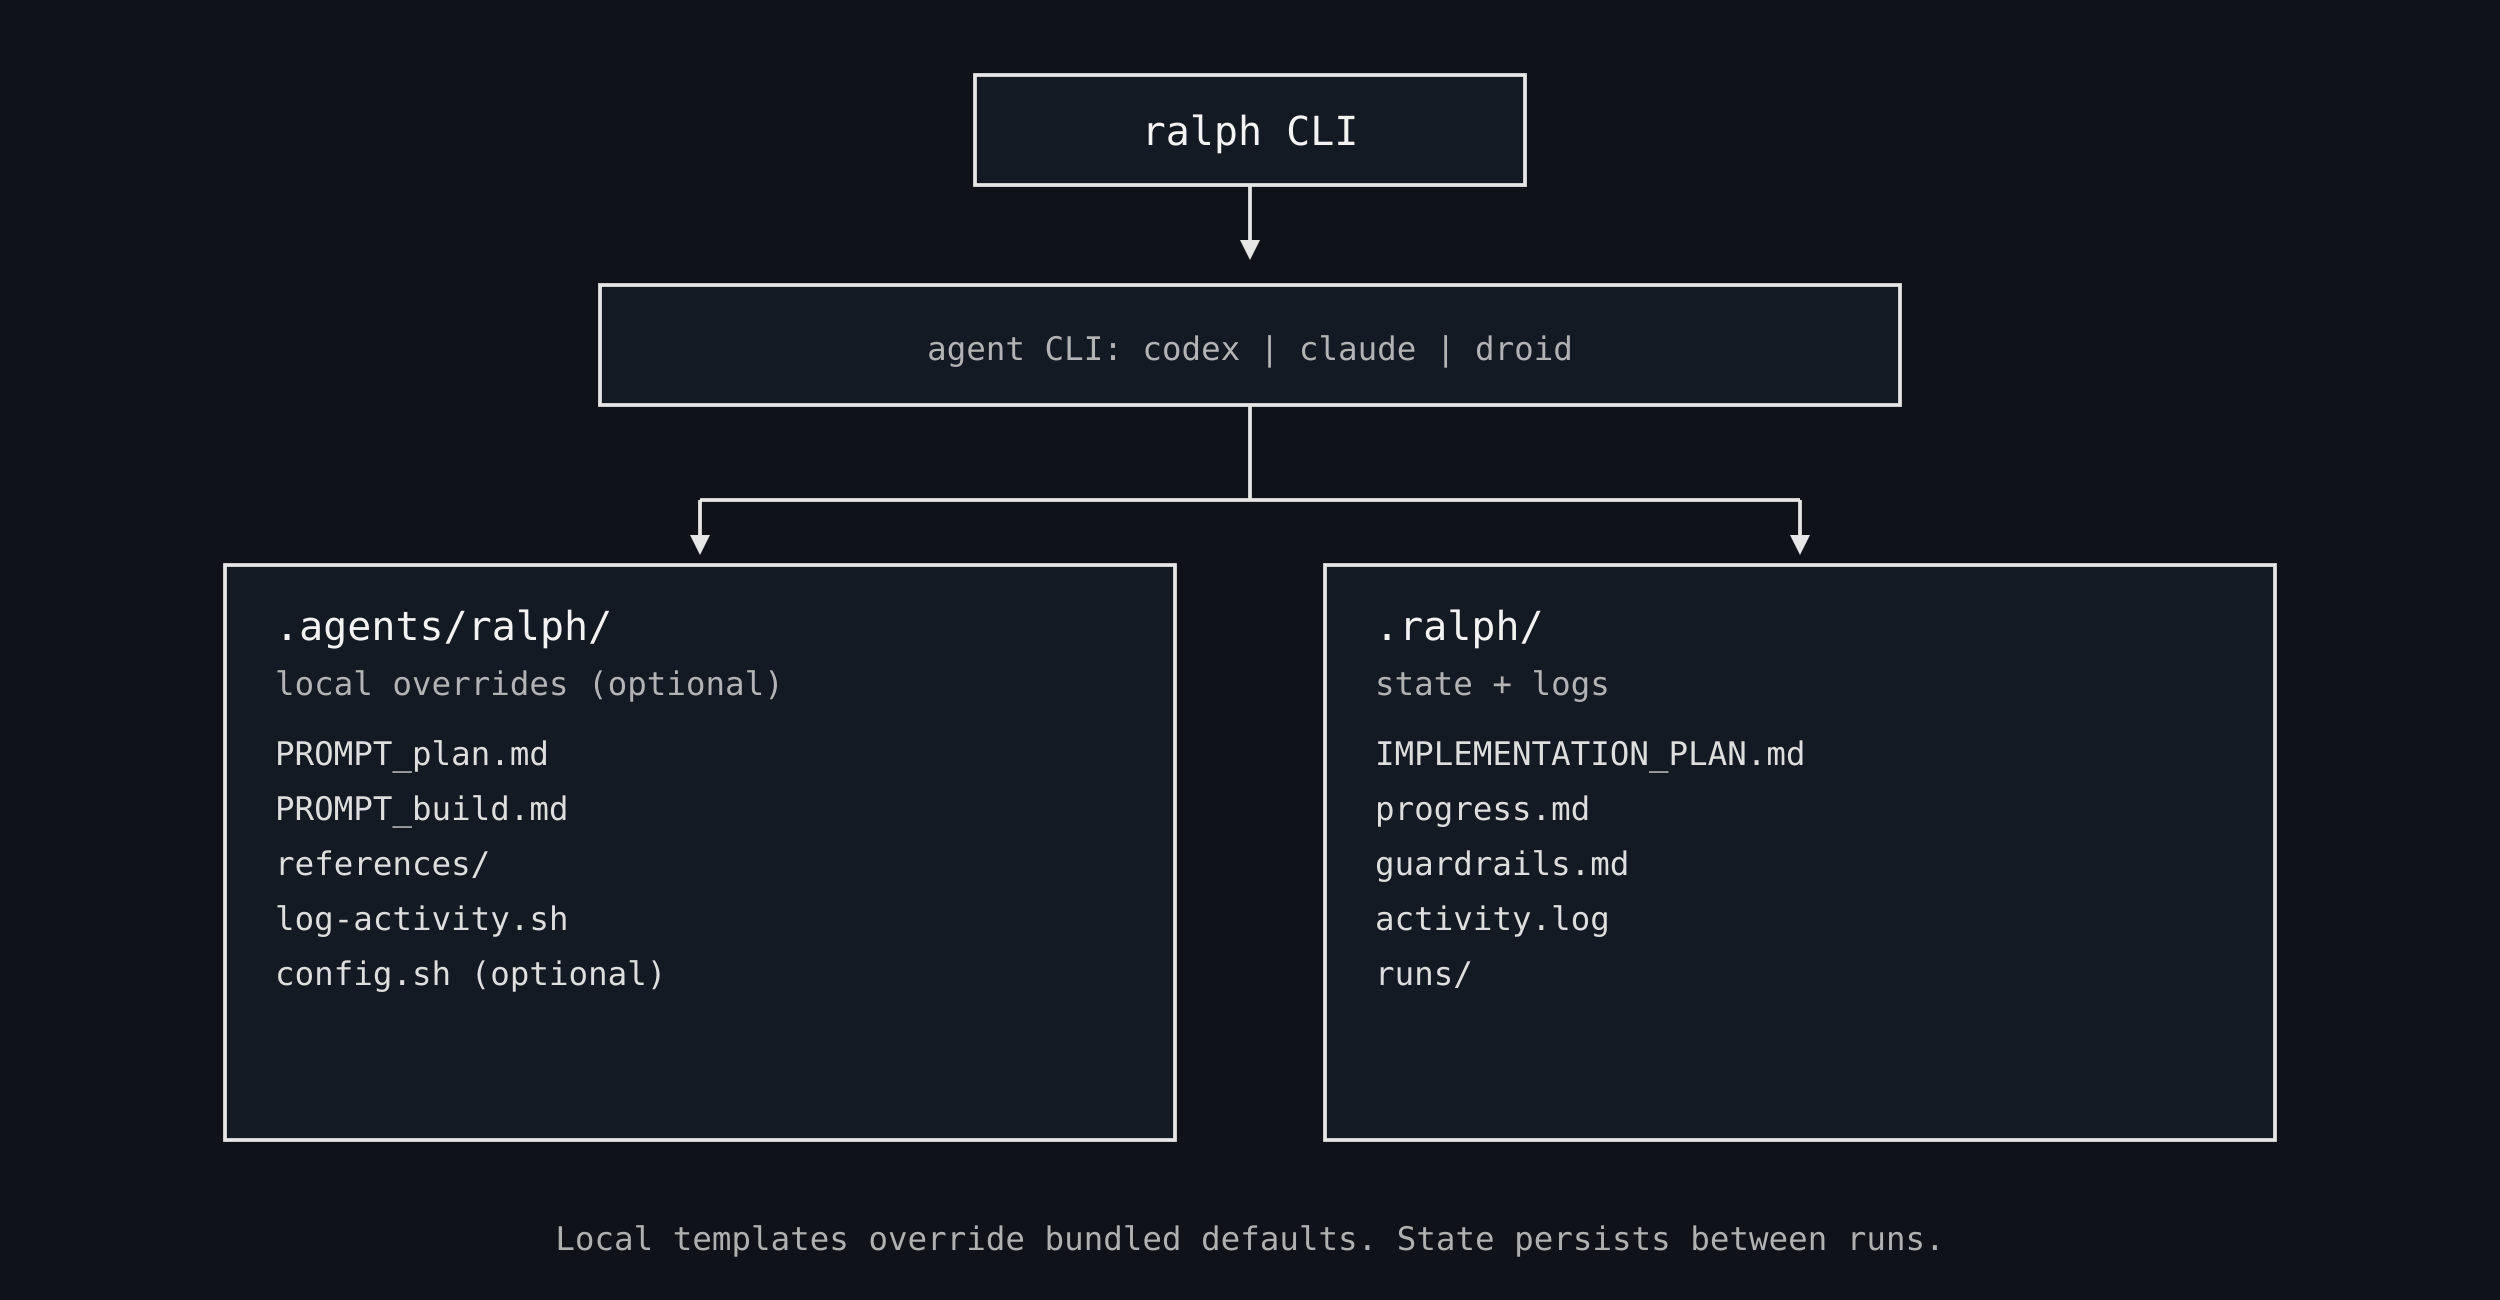
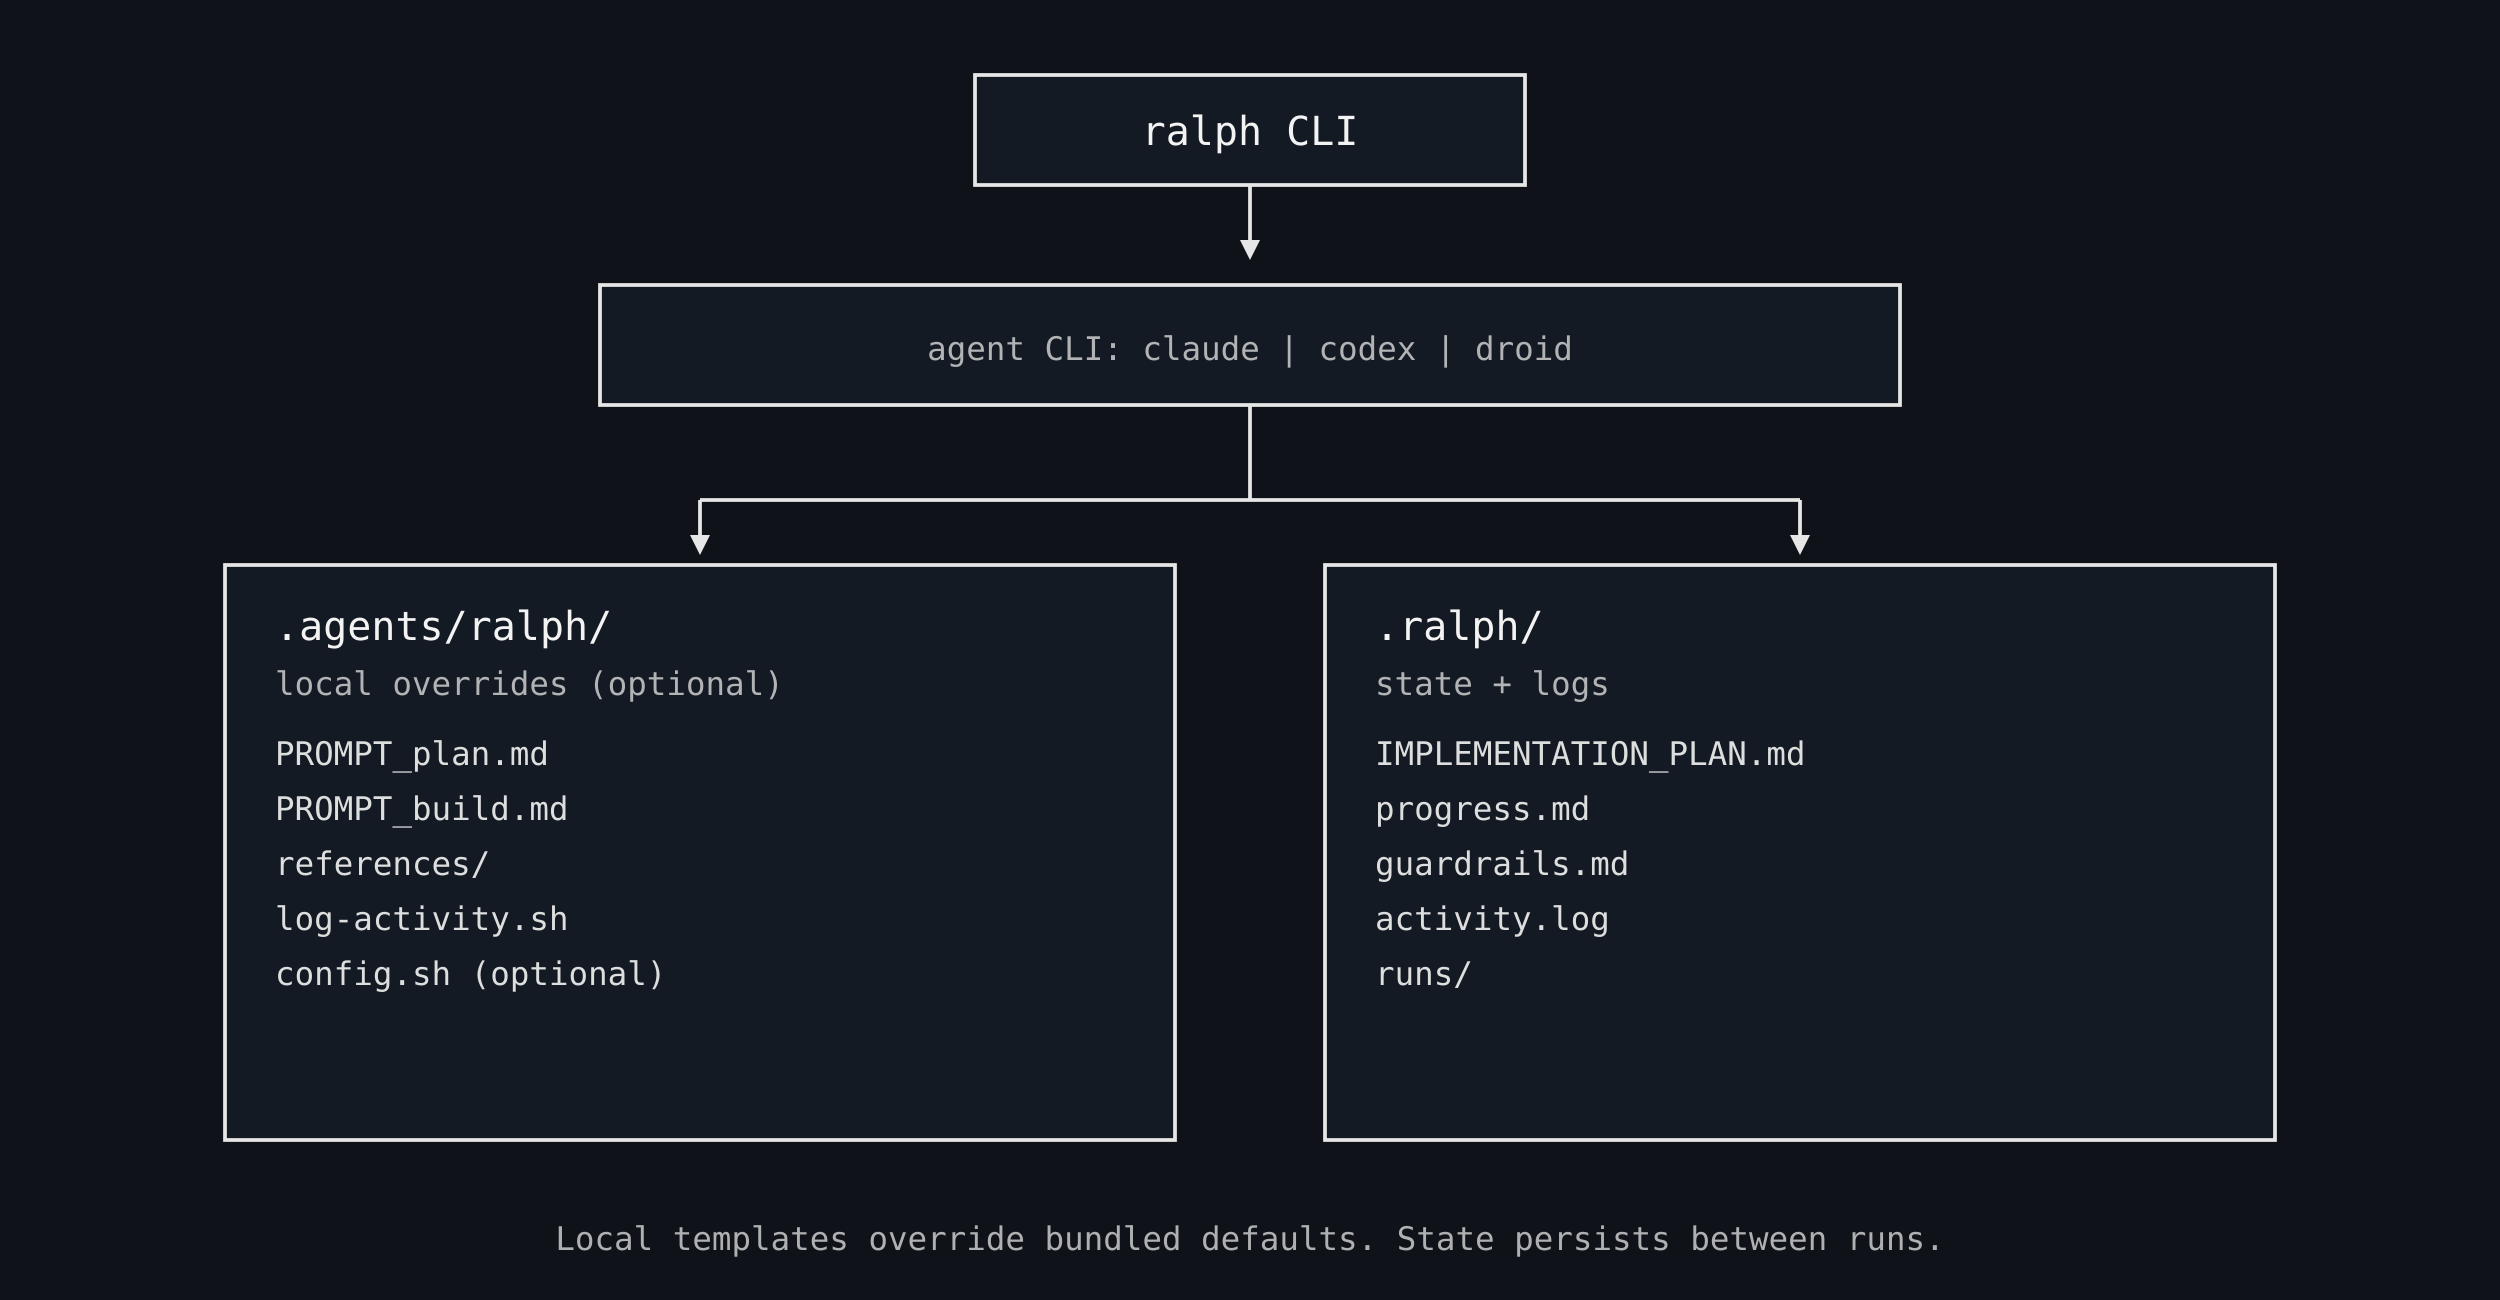
<svg xmlns="http://www.w3.org/2000/svg" viewBox="0 0 1000 520" role="img" aria-label="Ralph architecture diagram">
  <style>
    .bg { fill: #0f1218; }
    .box { fill: #141a23; stroke: #e6e6e6; stroke-width: 1.5; }
    .line { stroke: #e6e6e6; stroke-width: 1.5; }
    .text { fill: #f3f3f3; font-family: Menlo, Consolas, Monaco, monospace; font-size: 16px; }
    .small { font-size: 13px; opacity: 0.9; }
    .muted { opacity: 0.7; }
  </style>
  <rect class="bg" x="0" y="0" width="1000" height="520" rx="0" />
  <rect class="box" x="390" y="30" width="220" height="44" rx="0" />
  <text class="text" x="500" y="58" text-anchor="middle">ralph CLI</text>
  <rect class="box" x="240" y="114" width="520" height="48" rx="0" />
-   <text class="text small muted" x="500" y="144" text-anchor="middle">agent CLI: codex | claude | droid</text>
+   <text class="text small muted" x="500" y="144" text-anchor="middle">agent CLI: claude | codex | droid</text>
  <line class="line" x1="500" y1="74" x2="500" y2="96" />
  <polygon points="496,96 500,104 504,96" fill="#e6e6e6" />
  <line class="line" x1="500" y1="162" x2="500" y2="200" />
  <line class="line" x1="500" y1="200" x2="280" y2="200" />
  <line class="line" x1="500" y1="200" x2="720" y2="200" />
  <line class="line" x1="280" y1="200" x2="280" y2="214" />
  <line class="line" x1="720" y1="200" x2="720" y2="214" />
  <polygon points="276,214 280,222 284,214" fill="#e6e6e6" />
  <polygon points="716,214 720,222 724,214" fill="#e6e6e6" />
  <rect class="box" x="90" y="226" width="380" height="230" rx="0" />
  <text class="text" x="110" y="256">.agents/ralph/</text>
  <text class="text small muted" x="110" y="278">local overrides (optional)</text>
  <text class="text small" x="110" y="306">PROMPT_plan.md</text>
  <text class="text small" x="110" y="328">PROMPT_build.md</text>
  <text class="text small" x="110" y="350">references/</text>
  <text class="text small" x="110" y="372">log-activity.sh</text>
  <text class="text small" x="110" y="394">config.sh (optional)</text>
  <rect class="box" x="530" y="226" width="380" height="230" rx="0" />
  <text class="text" x="550" y="256">.ralph/</text>
  <text class="text small muted" x="550" y="278">state + logs</text>
  <text class="text small" x="550" y="306">IMPLEMENTATION_PLAN.md</text>
  <text class="text small" x="550" y="328">progress.md</text>
  <text class="text small" x="550" y="350">guardrails.md</text>
  <text class="text small" x="550" y="372">activity.log</text>
  <text class="text small" x="550" y="394">runs/</text>
  <text class="text small muted" x="500" y="500" text-anchor="middle">
    Local templates override bundled defaults. State persists between runs.
  </text>
</svg>
